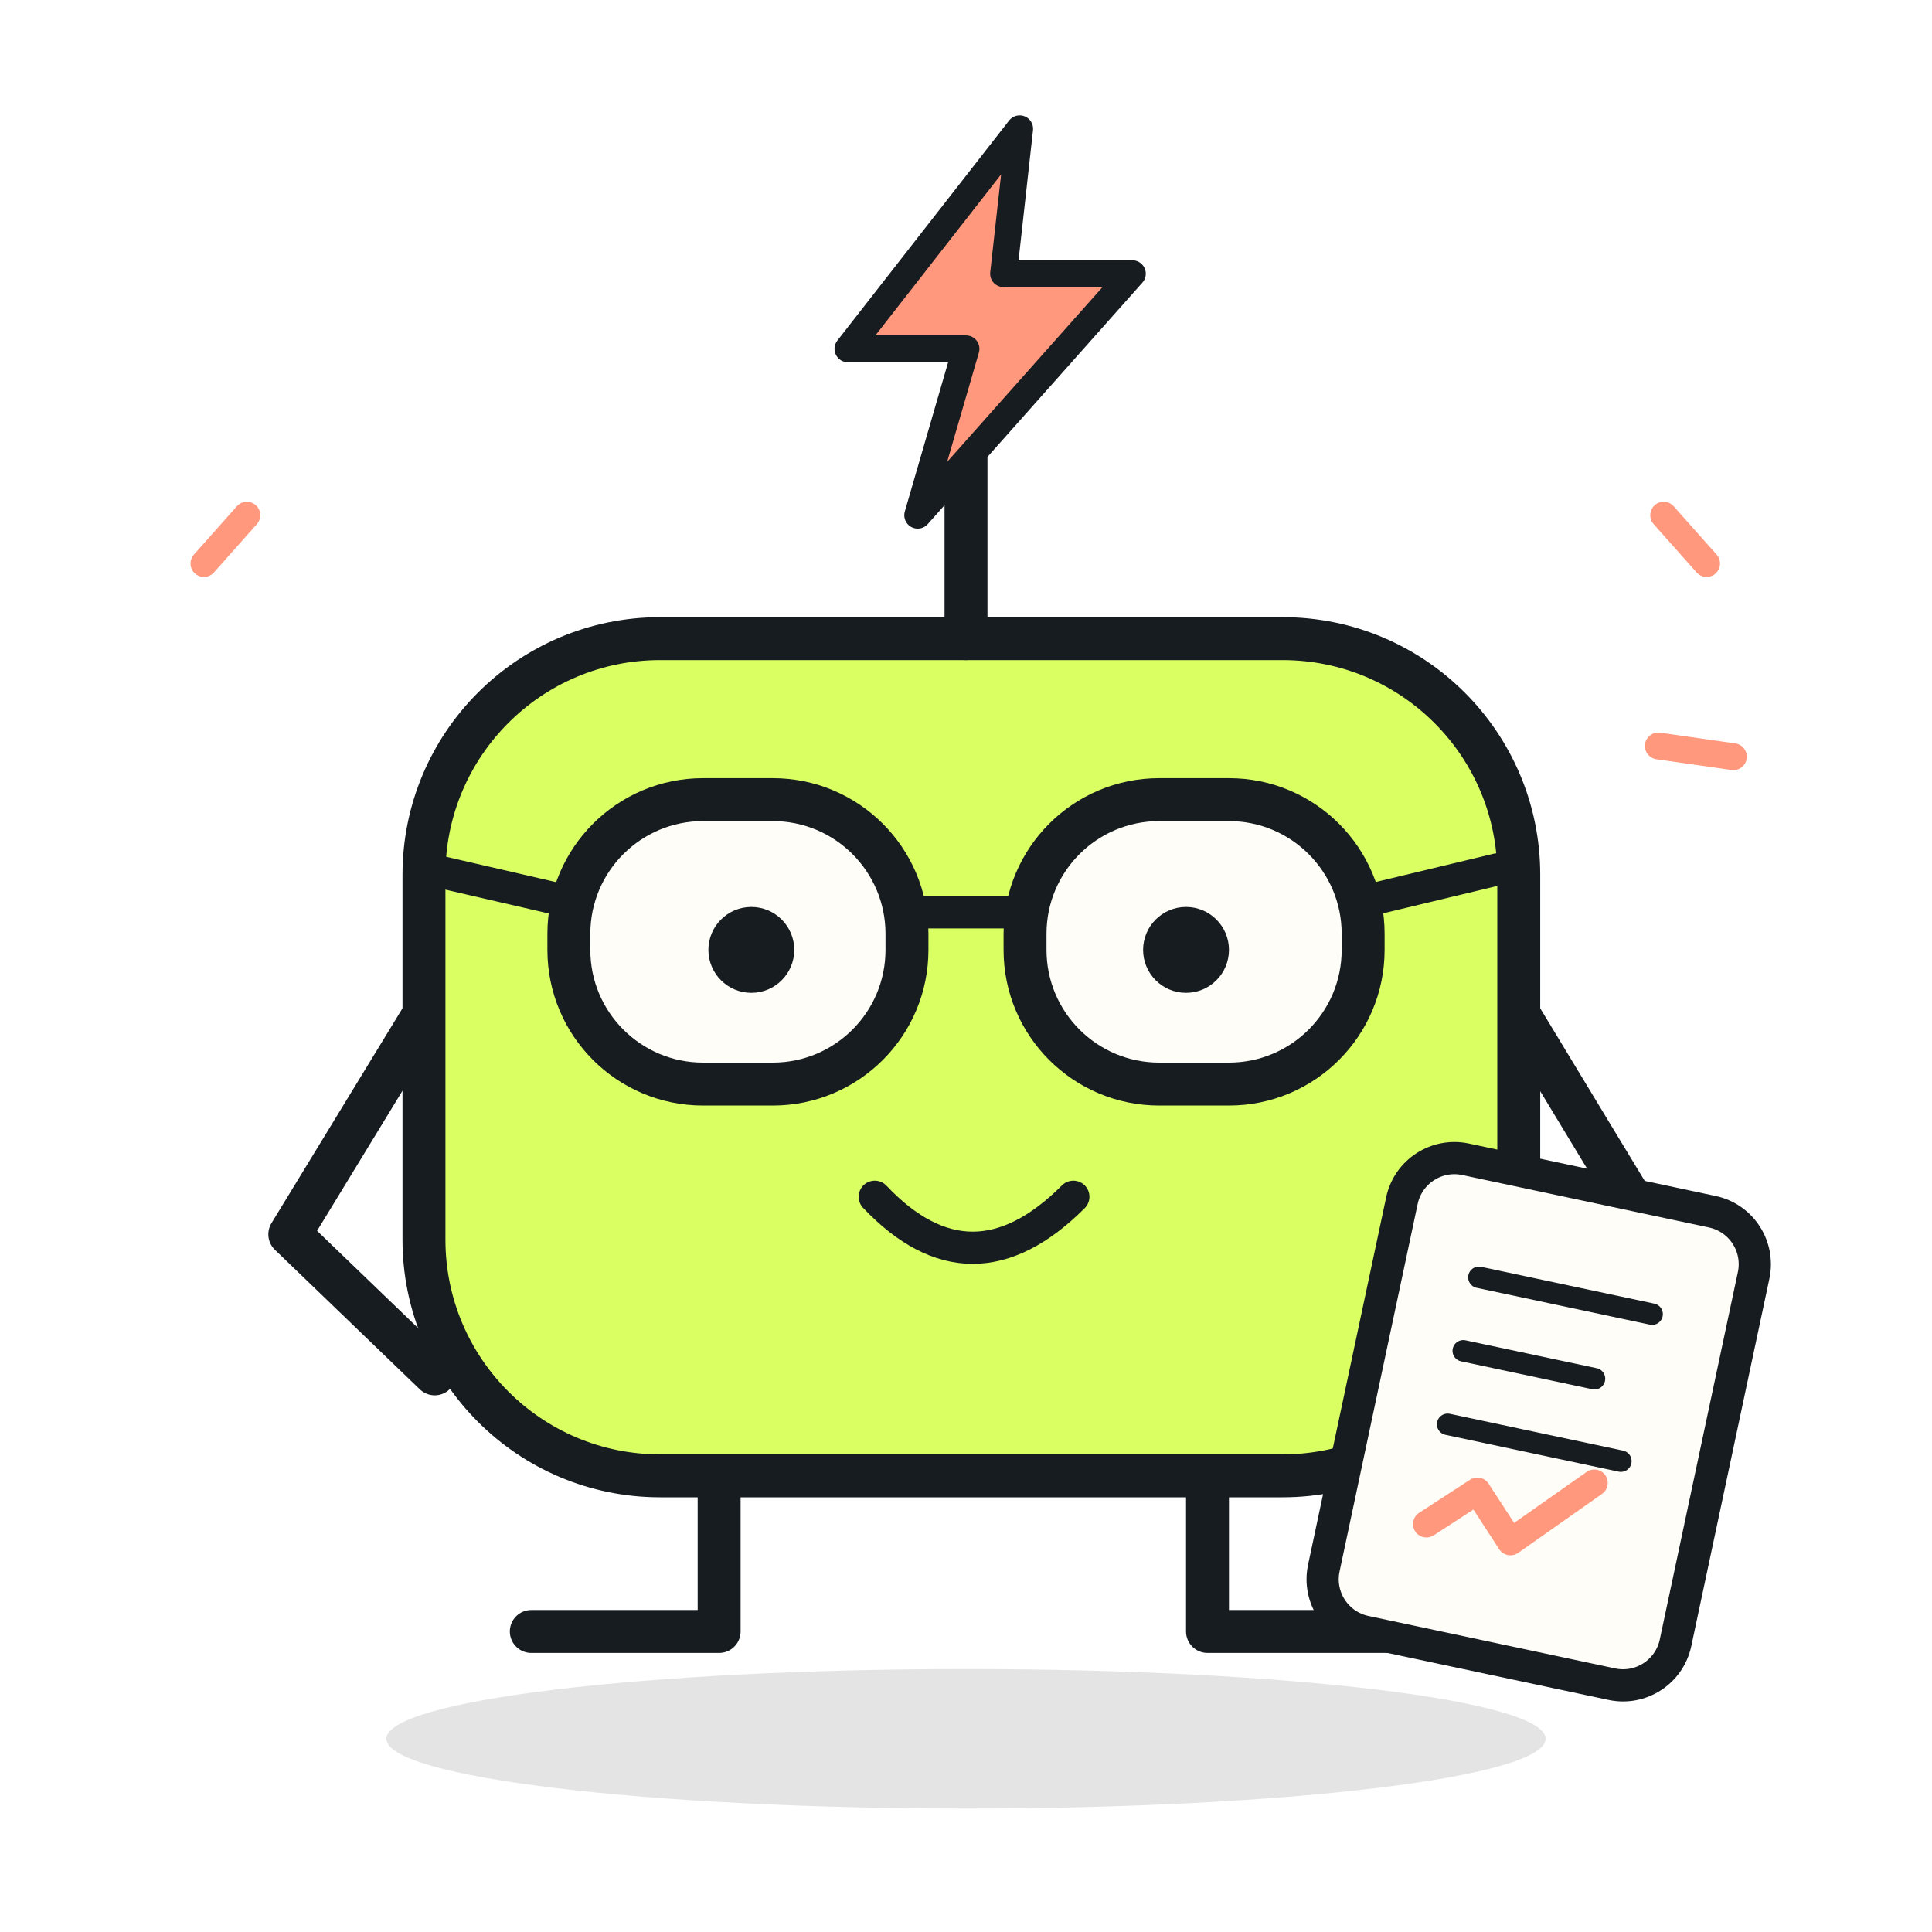
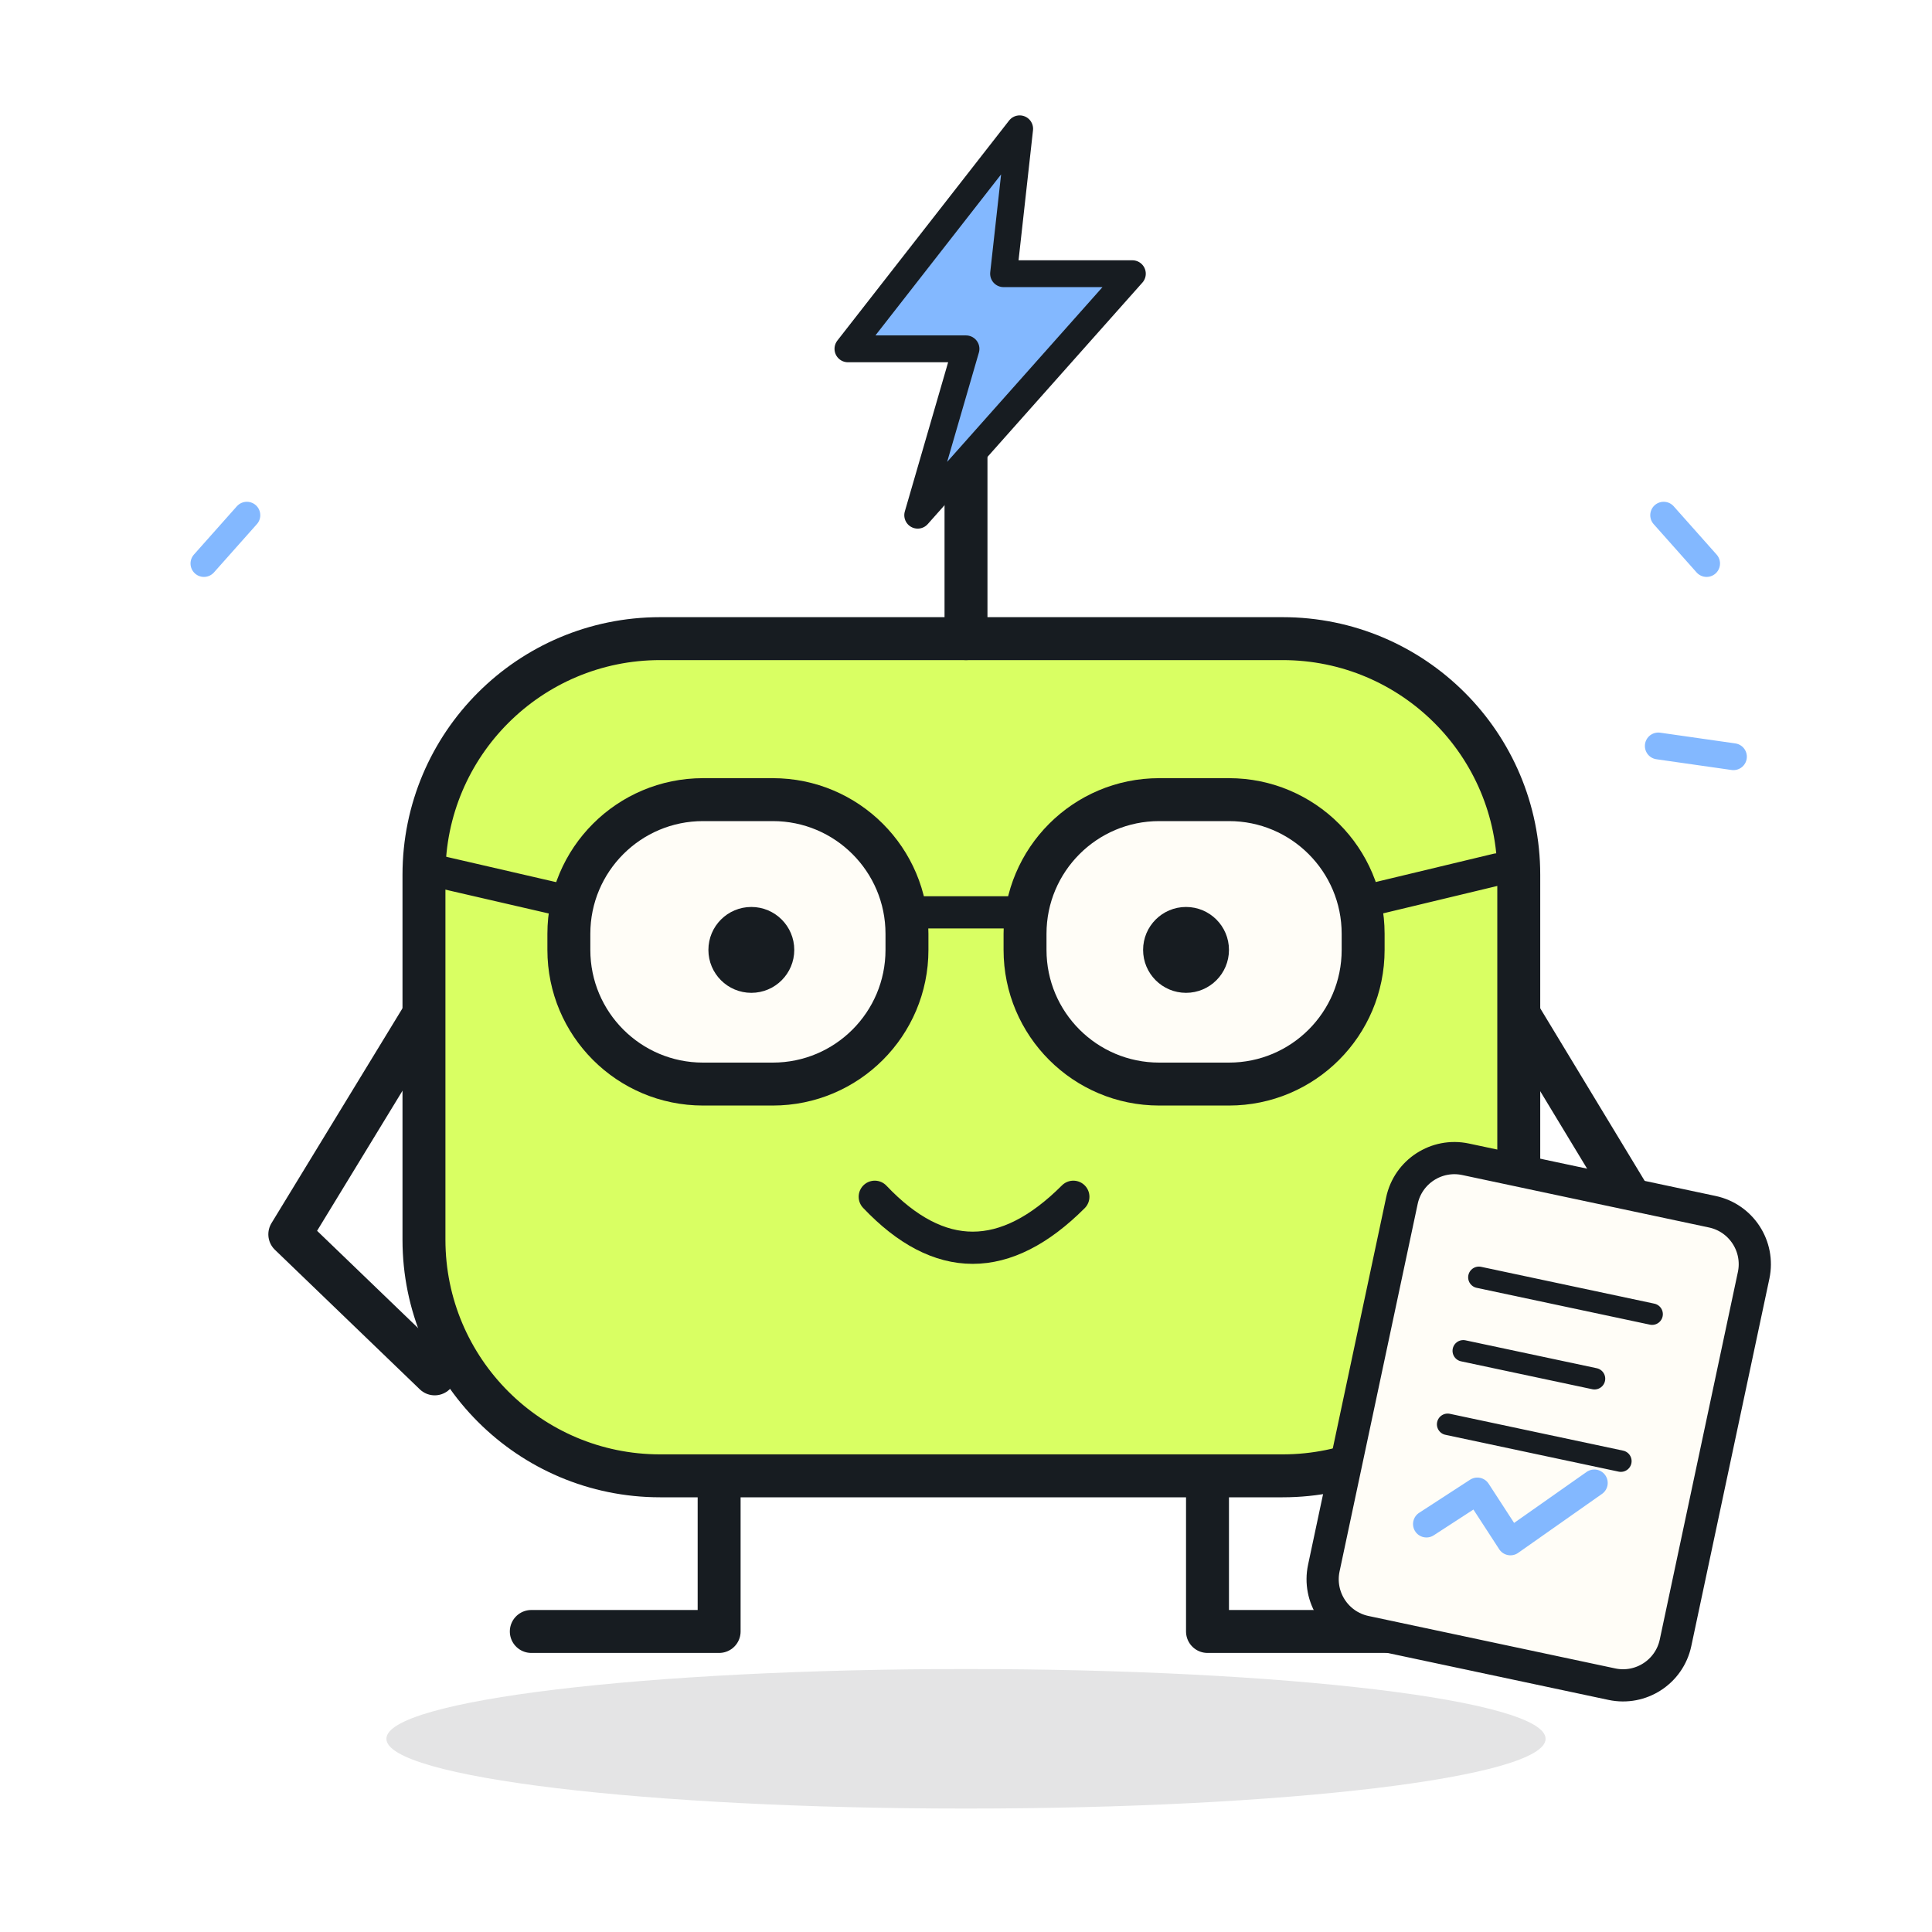
<svg xmlns="http://www.w3.org/2000/svg" viewBox="0 0 360 360" role="img" aria-labelledby="title desc">
  <g stroke="#171c21" stroke-width="8" stroke-linecap="round" stroke-linejoin="round">
    <ellipse cx="180" cy="324" rx="108" ry="13" fill="#171c21" opacity=".12" stroke="none" />
    <path d="M134 265v39h-35m126-39v39h35" fill="none" />
    <path d="M79 189l-25 41 27 26m202-67 23 38" fill="none" />
    <rect x="79" y="119" width="204" height="156" rx="44" fill="#d9ff63" />
    <path d="M180 119V80" fill="none" />
-     <path d="M190 24l-32 41h22l-9 31 40-45h-24z" fill="#ff987d" stroke-width="5" />
+     <path d="M190 24l-32 41h22l-9 31 40-45h-24z" fill="#83b8ff" stroke-width="5" />
    <rect x="106" y="149" width="63" height="53" rx="25" fill="#fffdf7" />
    <rect x="191" y="149" width="63" height="53" rx="25" fill="#fffdf7" />
    <path d="M169 170h22m-85-2-26-6m174 6 25-6" fill="none" stroke-width="6" />
    <circle cx="140" cy="177" r="8" fill="#171c21" stroke="none" />
    <circle cx="221" cy="177" r="8" fill="#171c21" stroke="none" />
    <path d="M163 223q18 19 37 0" fill="none" stroke-width="6" />
    <g transform="rotate(12 287 266)">
      <rect x="253" y="220" width="67" height="90" rx="10" fill="#fffdf7" stroke-width="6" />
      <path d="M270 241h33m-33 14h25m-25 14h33" stroke-width="4" />
-       <path d="M270 288l8-8 8 8 13-14" fill="none" stroke="#ff987d" stroke-width="5" />
+       <path d="M270 288l8-8 8 8 13-14" fill="none" stroke="#83b8ff" stroke-width="5" />
    </g>
-     <path d="m38 105 8-9m264 0 8 9m-9 34 14 2" fill="none" stroke="#ff987d" stroke-width="5" />
+     <path d="m38 105 8-9m264 0 8 9m-9 34 14 2" fill="none" stroke="#83b8ff" stroke-width="5" />
  </g>
</svg>
